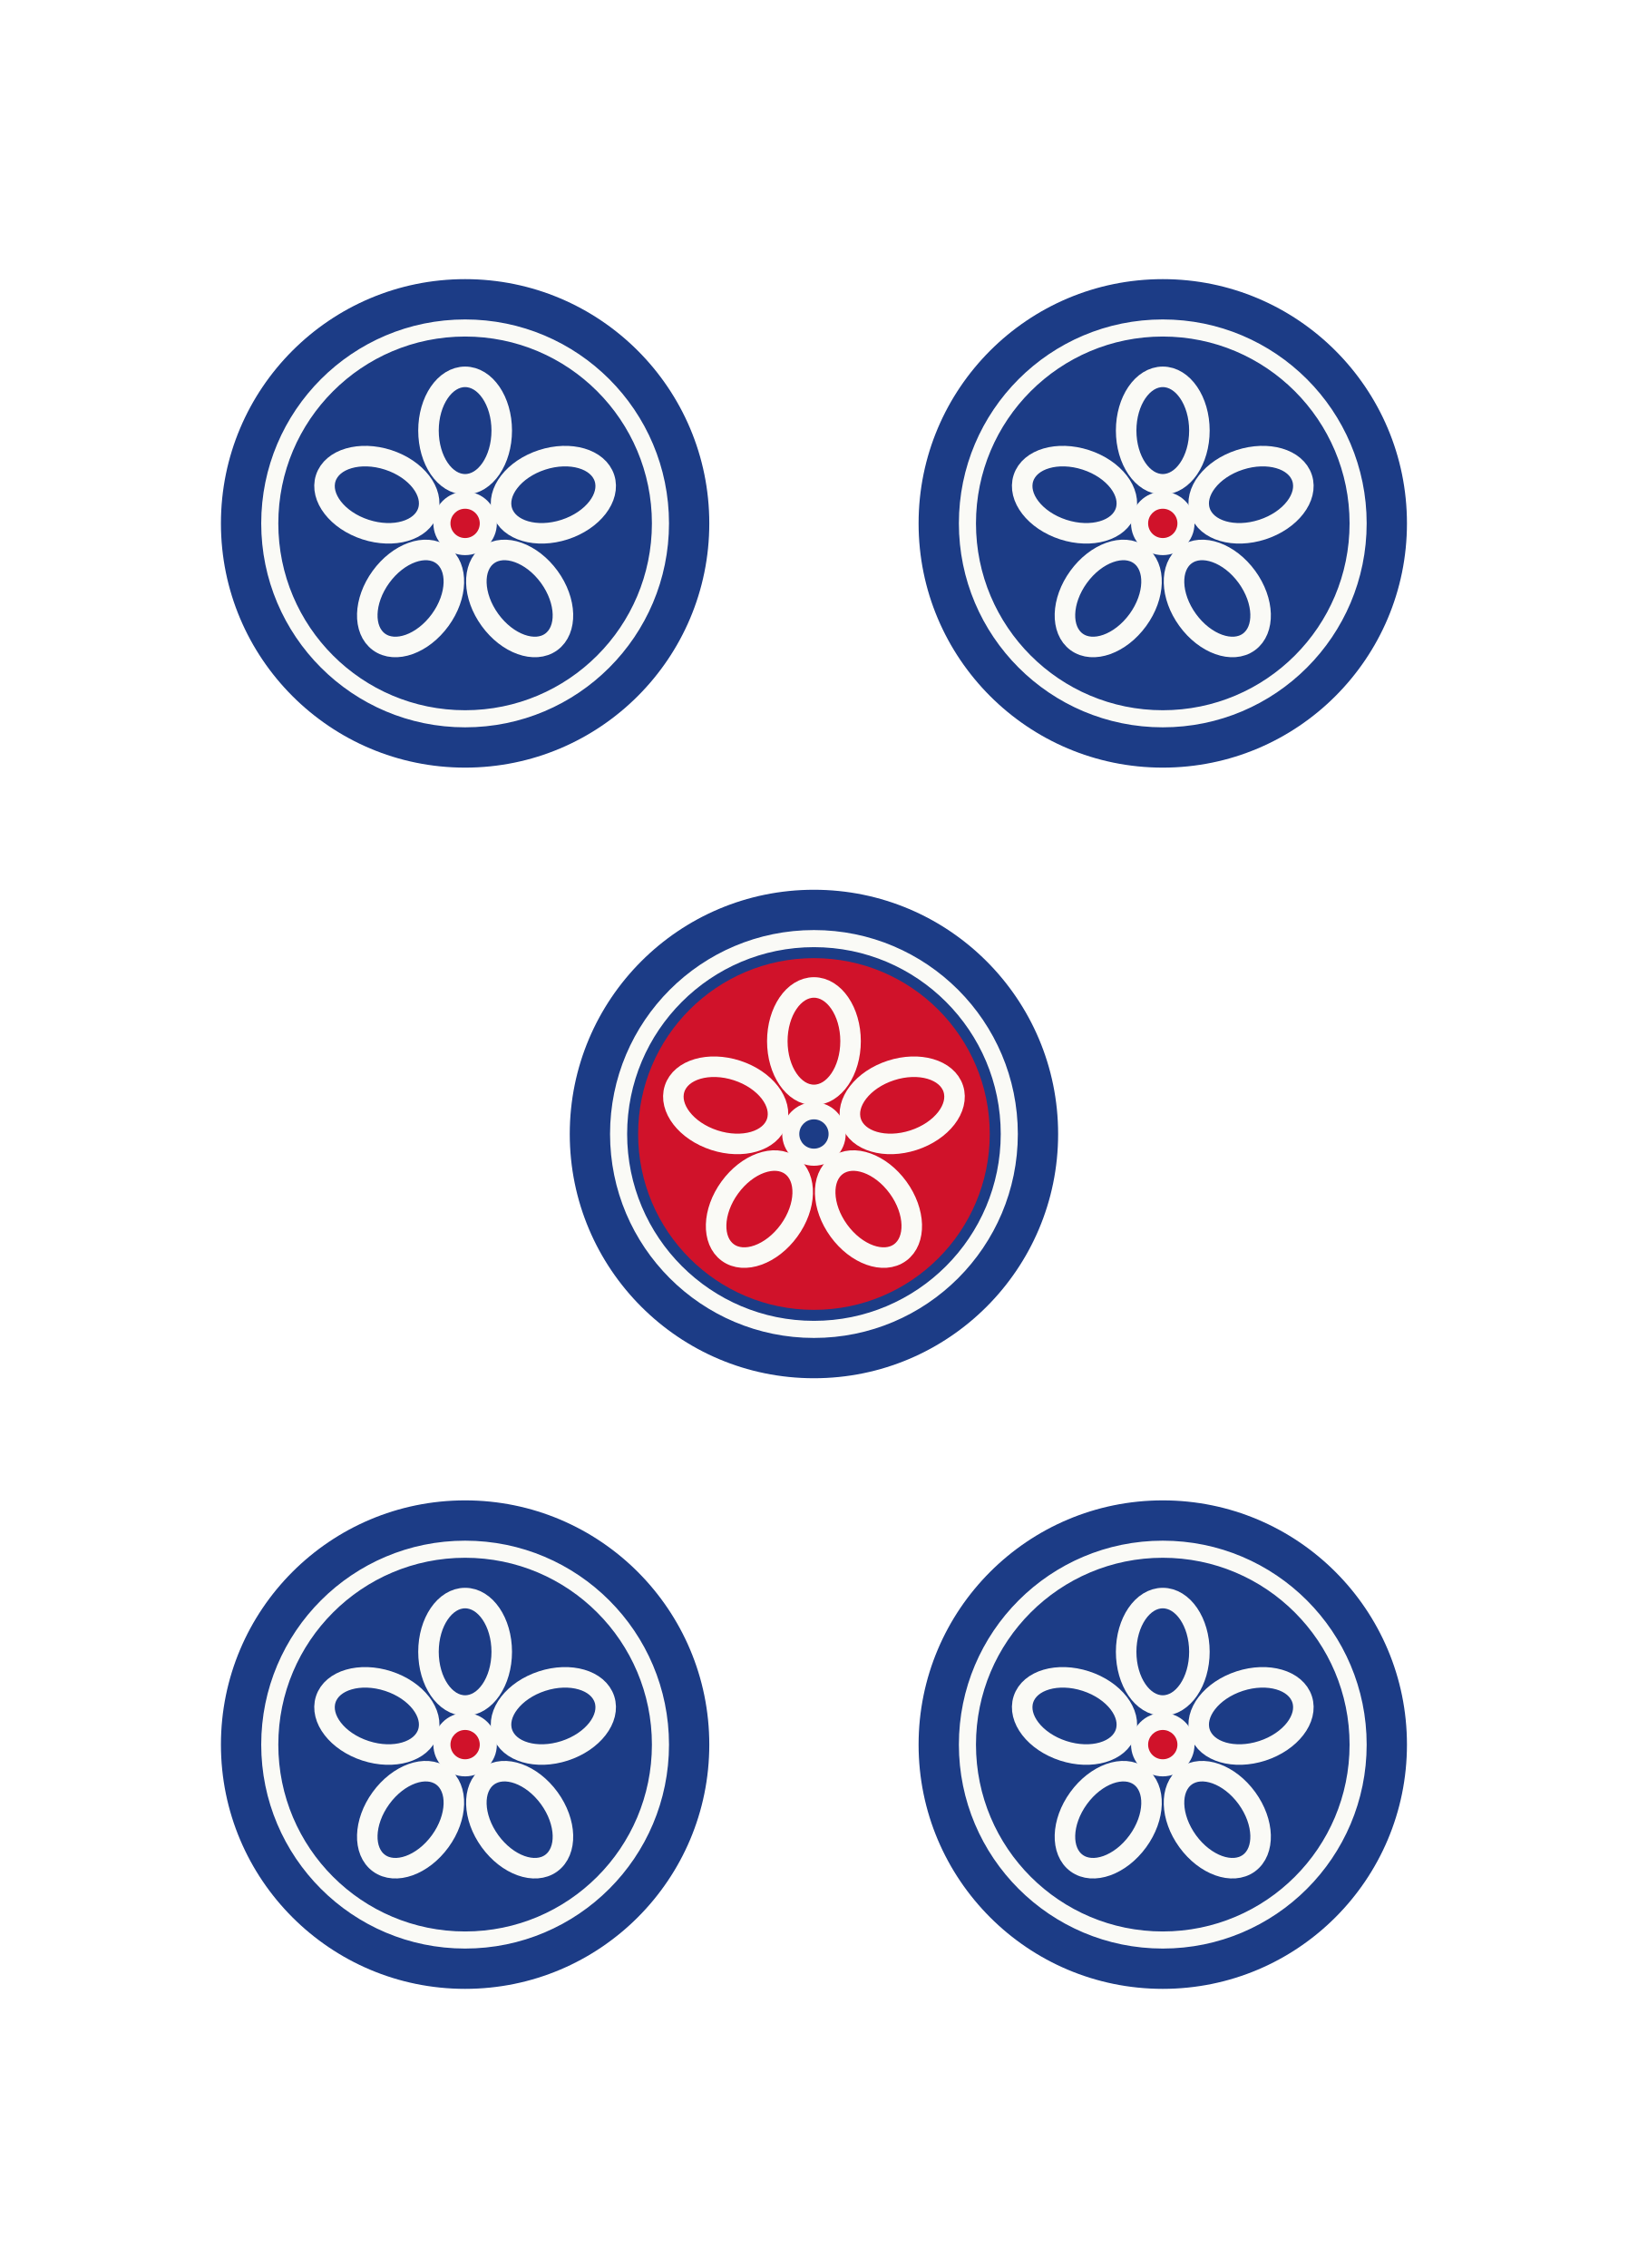
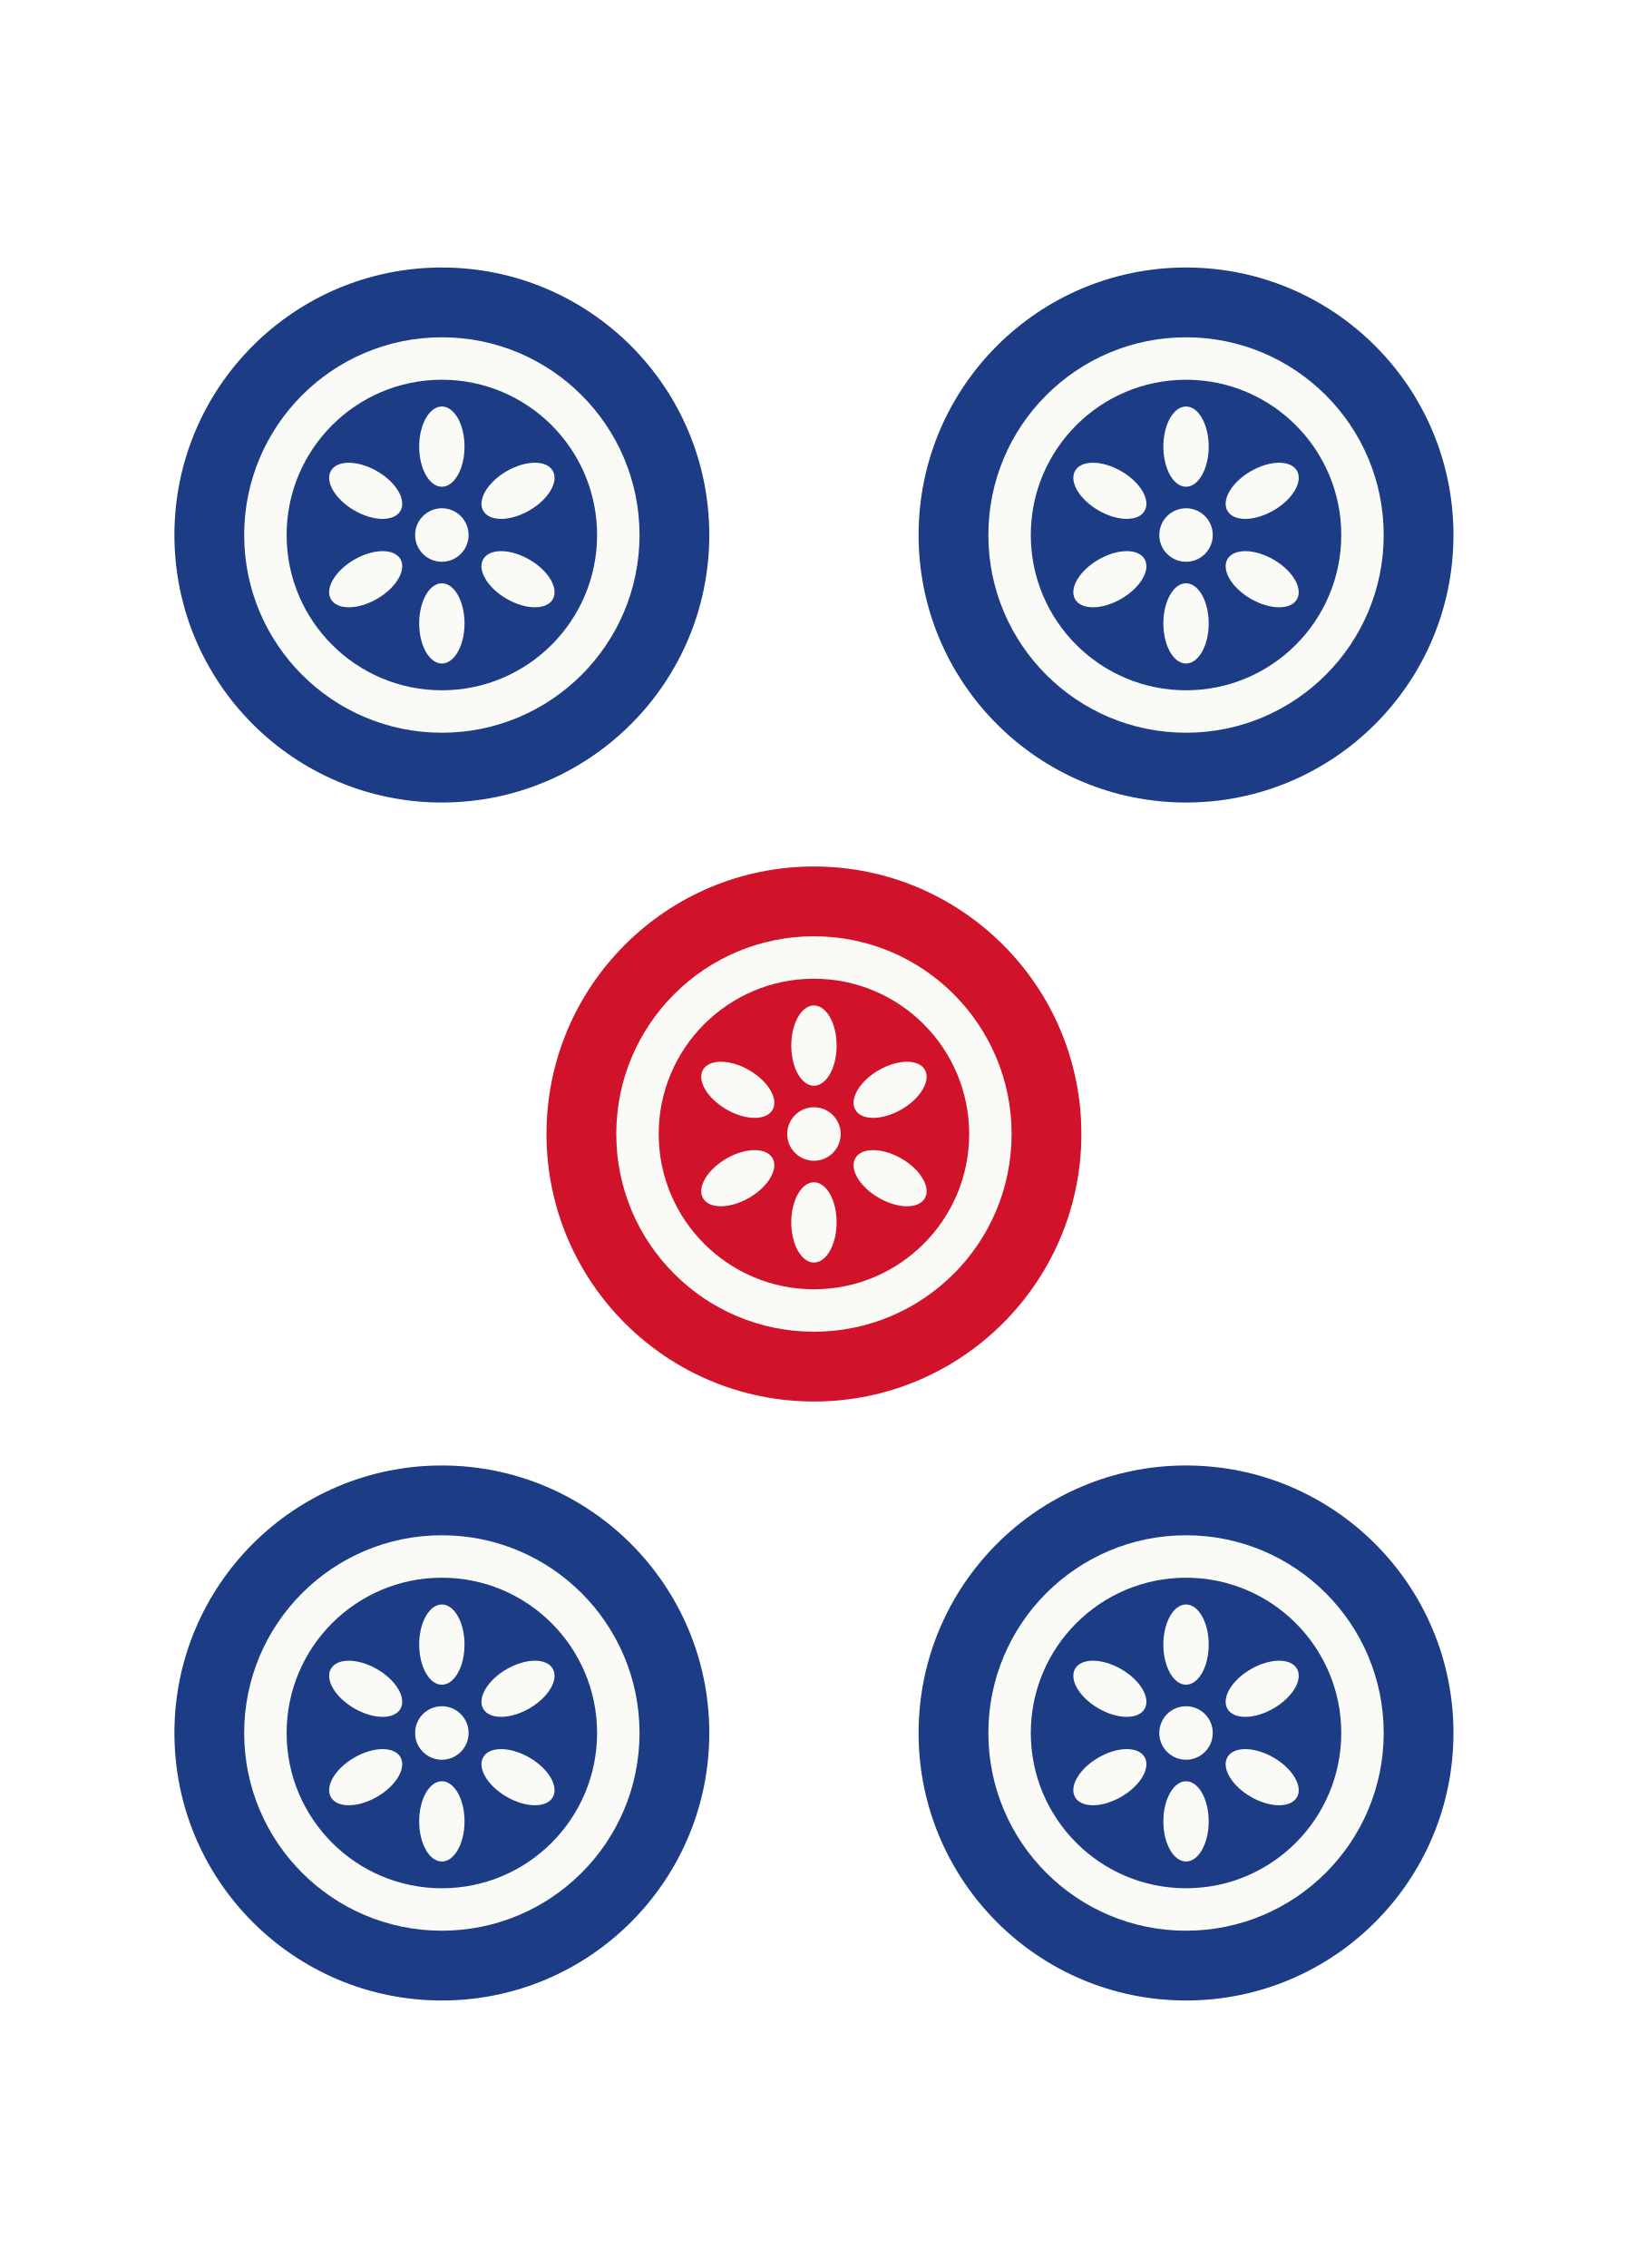
<svg xmlns="http://www.w3.org/2000/svg" viewBox="0 0 280 390" width="280" height="390">
-   <circle cx="80" cy="90" r="42" fill="#1c3c86" />
-   <circle cx="80" cy="90" r="33.60" fill="none" stroke="#fafaf6" stroke-width="2.94" />
-   <ellipse cx="80.00" cy="74.04" rx="6.30" ry="9.24" transform="rotate(0 80.00 74.04)" fill="none" stroke="#fafaf6" stroke-width="3.53" />
-   <ellipse cx="95.18" cy="85.07" rx="6.30" ry="9.24" transform="rotate(72 95.18 85.07)" fill="none" stroke="#fafaf6" stroke-width="3.53" />
-   <ellipse cx="89.38" cy="102.91" rx="6.30" ry="9.24" transform="rotate(144 89.38 102.91)" fill="none" stroke="#fafaf6" stroke-width="3.53" />
-   <ellipse cx="70.62" cy="102.91" rx="6.30" ry="9.24" transform="rotate(216 70.62 102.91)" fill="none" stroke="#fafaf6" stroke-width="3.53" />
-   <ellipse cx="64.82" cy="85.07" rx="6.30" ry="9.24" transform="rotate(288 64.82 85.07)" fill="none" stroke="#fafaf6" stroke-width="3.53" />
-   <circle cx="80" cy="90" r="5.46" fill="#fafaf6" />
-   <circle cx="80" cy="90" r="2.52" fill="#d0122a" />
-   <circle cx="200" cy="90" r="42" fill="#1c3c86" />
-   <circle cx="200" cy="90" r="33.60" fill="none" stroke="#fafaf6" stroke-width="2.94" />
-   <ellipse cx="200.00" cy="74.04" rx="6.30" ry="9.24" transform="rotate(0 200.00 74.04)" fill="none" stroke="#fafaf6" stroke-width="3.53" />
-   <ellipse cx="215.18" cy="85.07" rx="6.30" ry="9.24" transform="rotate(72 215.18 85.07)" fill="none" stroke="#fafaf6" stroke-width="3.53" />
-   <ellipse cx="209.38" cy="102.91" rx="6.30" ry="9.24" transform="rotate(144 209.38 102.91)" fill="none" stroke="#fafaf6" stroke-width="3.53" />
-   <ellipse cx="190.62" cy="102.91" rx="6.30" ry="9.24" transform="rotate(216 190.62 102.91)" fill="none" stroke="#fafaf6" stroke-width="3.53" />
-   <ellipse cx="184.82" cy="85.07" rx="6.30" ry="9.24" transform="rotate(288 184.82 85.07)" fill="none" stroke="#fafaf6" stroke-width="3.53" />
-   <circle cx="200" cy="90" r="5.46" fill="#fafaf6" />
-   <circle cx="200" cy="90" r="2.52" fill="#d0122a" />
-   <circle cx="140" cy="195" r="42" fill="#1c3c86" />
-   <circle cx="140" cy="195" r="33.60" fill="none" stroke="#fafaf6" stroke-width="2.94" />
-   <circle cx="140" cy="195" r="30.24" fill="#d0122a" />
-   <ellipse cx="140.00" cy="179.04" rx="6.30" ry="9.24" transform="rotate(0 140.00 179.04)" fill="none" stroke="#fafaf6" stroke-width="3.53" />
-   <ellipse cx="155.18" cy="190.07" rx="6.30" ry="9.24" transform="rotate(72 155.18 190.07)" fill="none" stroke="#fafaf6" stroke-width="3.53" />
-   <ellipse cx="149.38" cy="207.91" rx="6.30" ry="9.24" transform="rotate(144 149.38 207.91)" fill="none" stroke="#fafaf6" stroke-width="3.53" />
-   <ellipse cx="130.62" cy="207.91" rx="6.30" ry="9.24" transform="rotate(216 130.62 207.91)" fill="none" stroke="#fafaf6" stroke-width="3.53" />
-   <ellipse cx="124.82" cy="190.07" rx="6.30" ry="9.24" transform="rotate(288 124.82 190.07)" fill="none" stroke="#fafaf6" stroke-width="3.53" />
-   <circle cx="140" cy="195" r="5.46" fill="#fafaf6" />
-   <circle cx="140" cy="195" r="2.52" fill="#1c3c86" />
-   <circle cx="80" cy="300" r="42" fill="#1c3c86" />
-   <circle cx="80" cy="300" r="33.60" fill="none" stroke="#fafaf6" stroke-width="2.94" />
-   <ellipse cx="80.00" cy="284.04" rx="6.30" ry="9.24" transform="rotate(0 80.00 284.04)" fill="none" stroke="#fafaf6" stroke-width="3.53" />
-   <ellipse cx="95.18" cy="295.07" rx="6.30" ry="9.24" transform="rotate(72 95.18 295.07)" fill="none" stroke="#fafaf6" stroke-width="3.53" />
-   <ellipse cx="89.38" cy="312.91" rx="6.30" ry="9.24" transform="rotate(144 89.38 312.91)" fill="none" stroke="#fafaf6" stroke-width="3.53" />
-   <ellipse cx="70.62" cy="312.91" rx="6.30" ry="9.24" transform="rotate(216 70.62 312.91)" fill="none" stroke="#fafaf6" stroke-width="3.53" />
-   <ellipse cx="64.82" cy="295.07" rx="6.30" ry="9.24" transform="rotate(288 64.82 295.07)" fill="none" stroke="#fafaf6" stroke-width="3.53" />
-   <circle cx="80" cy="300" r="5.46" fill="#fafaf6" />
-   <circle cx="80" cy="300" r="2.52" fill="#d0122a" />
-   <circle cx="200" cy="300" r="42" fill="#1c3c86" />
-   <circle cx="200" cy="300" r="33.60" fill="none" stroke="#fafaf6" stroke-width="2.94" />
-   <ellipse cx="200.00" cy="284.04" rx="6.30" ry="9.24" transform="rotate(0 200.00 284.04)" fill="none" stroke="#fafaf6" stroke-width="3.53" />
-   <ellipse cx="215.18" cy="295.07" rx="6.30" ry="9.24" transform="rotate(72 215.18 295.07)" fill="none" stroke="#fafaf6" stroke-width="3.53" />
-   <ellipse cx="209.38" cy="312.91" rx="6.30" ry="9.24" transform="rotate(144 209.38 312.91)" fill="none" stroke="#fafaf6" stroke-width="3.53" />
-   <ellipse cx="190.62" cy="312.91" rx="6.30" ry="9.24" transform="rotate(216 190.62 312.91)" fill="none" stroke="#fafaf6" stroke-width="3.53" />
-   <ellipse cx="184.82" cy="295.07" rx="6.30" ry="9.24" transform="rotate(288 184.82 295.07)" fill="none" stroke="#fafaf6" stroke-width="3.53" />
-   <circle cx="200" cy="300" r="5.46" fill="#fafaf6" />
-   <circle cx="200" cy="300" r="2.52" fill="#d0122a" />
+   <circle cx="76" cy="92" r="46" fill="#1c3c86" />
+   <circle cx="76" cy="92" r="34" fill="#fafaf6" />
+   <circle cx="76" cy="92" r="26.7" fill="#1c3c86" />
+   <ellipse cx="89.1" cy="99.6" rx="6.9" ry="3.9" fill="#fafaf6" transform="rotate(30 89.1 99.6)" />
+   <ellipse cx="76" cy="107.2" rx="6.9" ry="3.9" fill="#fafaf6" transform="rotate(90 76 107.2)" />
+   <ellipse cx="62.9" cy="99.6" rx="6.9" ry="3.9" fill="#fafaf6" transform="rotate(150 62.9 99.6)" />
+   <ellipse cx="62.9" cy="84.4" rx="6.9" ry="3.9" fill="#fafaf6" transform="rotate(210 62.9 84.4)" />
+   <ellipse cx="76" cy="76.8" rx="6.9" ry="3.9" fill="#fafaf6" transform="rotate(270 76 76.8)" />
+   <ellipse cx="89.1" cy="84.4" rx="6.9" ry="3.9" fill="#fafaf6" transform="rotate(330 89.1 84.4)" />
+   <circle cx="76" cy="92" r="4.6" fill="#fafaf6" />
+   <circle cx="204" cy="92" r="46" fill="#1c3c86" />
+   <circle cx="204" cy="92" r="34" fill="#fafaf6" />
+   <circle cx="204" cy="92" r="26.7" fill="#1c3c86" />
+   <ellipse cx="217.1" cy="99.6" rx="6.9" ry="3.9" fill="#fafaf6" transform="rotate(30 217.1 99.6)" />
+   <ellipse cx="204" cy="107.2" rx="6.9" ry="3.9" fill="#fafaf6" transform="rotate(90 204 107.2)" />
+   <ellipse cx="190.9" cy="99.6" rx="6.9" ry="3.9" fill="#fafaf6" transform="rotate(150 190.9 99.6)" />
+   <ellipse cx="190.9" cy="84.4" rx="6.9" ry="3.9" fill="#fafaf6" transform="rotate(210 190.9 84.4)" />
+   <ellipse cx="204" cy="76.8" rx="6.9" ry="3.9" fill="#fafaf6" transform="rotate(270 204 76.8)" />
+   <ellipse cx="217.1" cy="84.4" rx="6.9" ry="3.9" fill="#fafaf6" transform="rotate(330 217.1 84.4)" />
+   <circle cx="204" cy="92" r="4.6" fill="#fafaf6" />
+   <circle cx="140" cy="195" r="46" fill="#d0122a" />
+   <circle cx="140" cy="195" r="34" fill="#fafaf6" />
+   <circle cx="140" cy="195" r="26.7" fill="#d0122a" />
+   <ellipse cx="153.1" cy="202.6" rx="6.9" ry="3.9" fill="#fafaf6" transform="rotate(30 153.1 202.6)" />
+   <ellipse cx="140" cy="210.2" rx="6.9" ry="3.9" fill="#fafaf6" transform="rotate(90 140 210.2)" />
+   <ellipse cx="126.9" cy="202.6" rx="6.9" ry="3.9" fill="#fafaf6" transform="rotate(150 126.9 202.6)" />
+   <ellipse cx="126.9" cy="187.4" rx="6.9" ry="3.9" fill="#fafaf6" transform="rotate(210 126.9 187.4)" />
+   <ellipse cx="140" cy="179.8" rx="6.9" ry="3.9" fill="#fafaf6" transform="rotate(270 140 179.8)" />
+   <ellipse cx="153.1" cy="187.4" rx="6.9" ry="3.9" fill="#fafaf6" transform="rotate(330 153.1 187.4)" />
+   <circle cx="140" cy="195" r="4.6" fill="#fafaf6" />
+   <circle cx="76" cy="298" r="46" fill="#1c3c86" />
+   <circle cx="76" cy="298" r="34" fill="#fafaf6" />
+   <circle cx="76" cy="298" r="26.7" fill="#1c3c86" />
+   <ellipse cx="89.1" cy="305.6" rx="6.9" ry="3.9" fill="#fafaf6" transform="rotate(30 89.1 305.6)" />
+   <ellipse cx="76" cy="313.2" rx="6.9" ry="3.9" fill="#fafaf6" transform="rotate(90 76 313.2)" />
+   <ellipse cx="62.9" cy="305.6" rx="6.9" ry="3.9" fill="#fafaf6" transform="rotate(150 62.9 305.6)" />
+   <ellipse cx="62.9" cy="290.4" rx="6.9" ry="3.9" fill="#fafaf6" transform="rotate(210 62.9 290.4)" />
+   <ellipse cx="76" cy="282.8" rx="6.9" ry="3.9" fill="#fafaf6" transform="rotate(270 76 282.8)" />
+   <ellipse cx="89.1" cy="290.4" rx="6.9" ry="3.9" fill="#fafaf6" transform="rotate(330 89.1 290.4)" />
+   <circle cx="76" cy="298" r="4.6" fill="#fafaf6" />
+   <circle cx="204" cy="298" r="46" fill="#1c3c86" />
+   <circle cx="204" cy="298" r="34" fill="#fafaf6" />
+   <circle cx="204" cy="298" r="26.7" fill="#1c3c86" />
+   <ellipse cx="217.1" cy="305.6" rx="6.9" ry="3.9" fill="#fafaf6" transform="rotate(30 217.1 305.6)" />
+   <ellipse cx="204" cy="313.2" rx="6.9" ry="3.9" fill="#fafaf6" transform="rotate(90 204 313.2)" />
+   <ellipse cx="190.9" cy="305.6" rx="6.9" ry="3.9" fill="#fafaf6" transform="rotate(150 190.9 305.6)" />
+   <ellipse cx="190.9" cy="290.4" rx="6.9" ry="3.9" fill="#fafaf6" transform="rotate(210 190.9 290.4)" />
+   <ellipse cx="204" cy="282.8" rx="6.9" ry="3.9" fill="#fafaf6" transform="rotate(270 204 282.8)" />
+   <ellipse cx="217.1" cy="290.4" rx="6.9" ry="3.9" fill="#fafaf6" transform="rotate(330 217.1 290.4)" />
+   <circle cx="204" cy="298" r="4.6" fill="#fafaf6" />
</svg>
